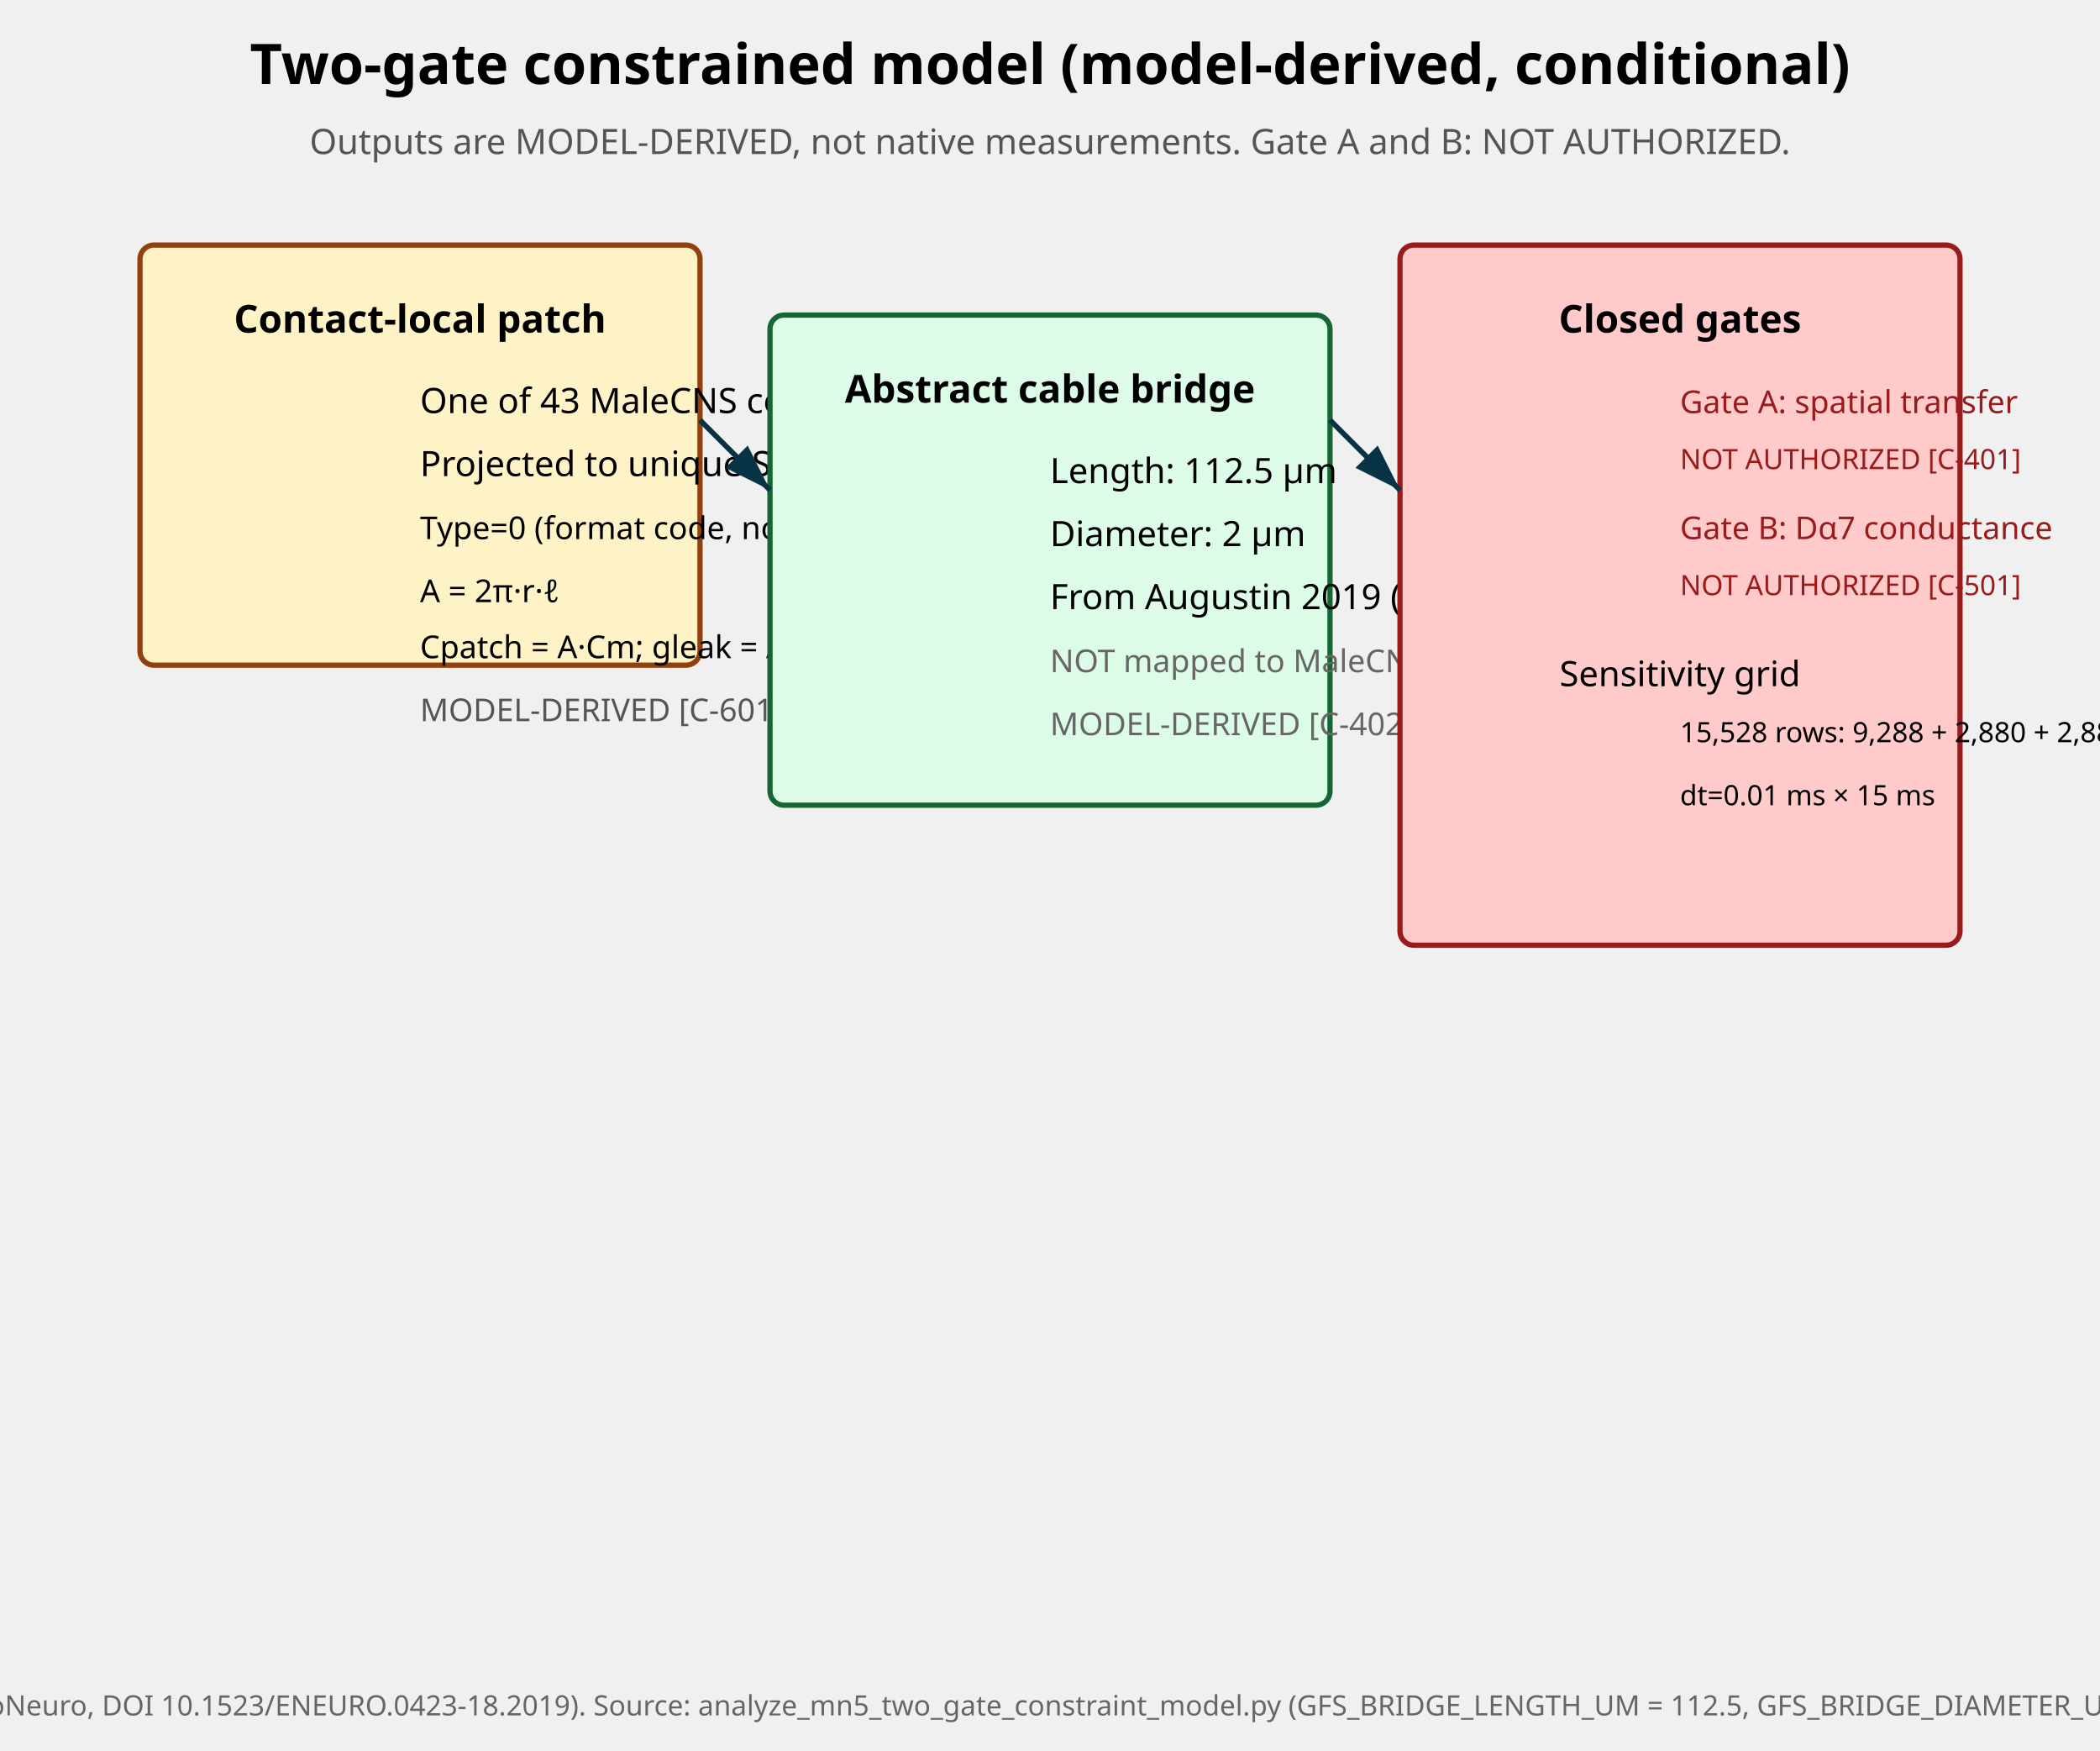
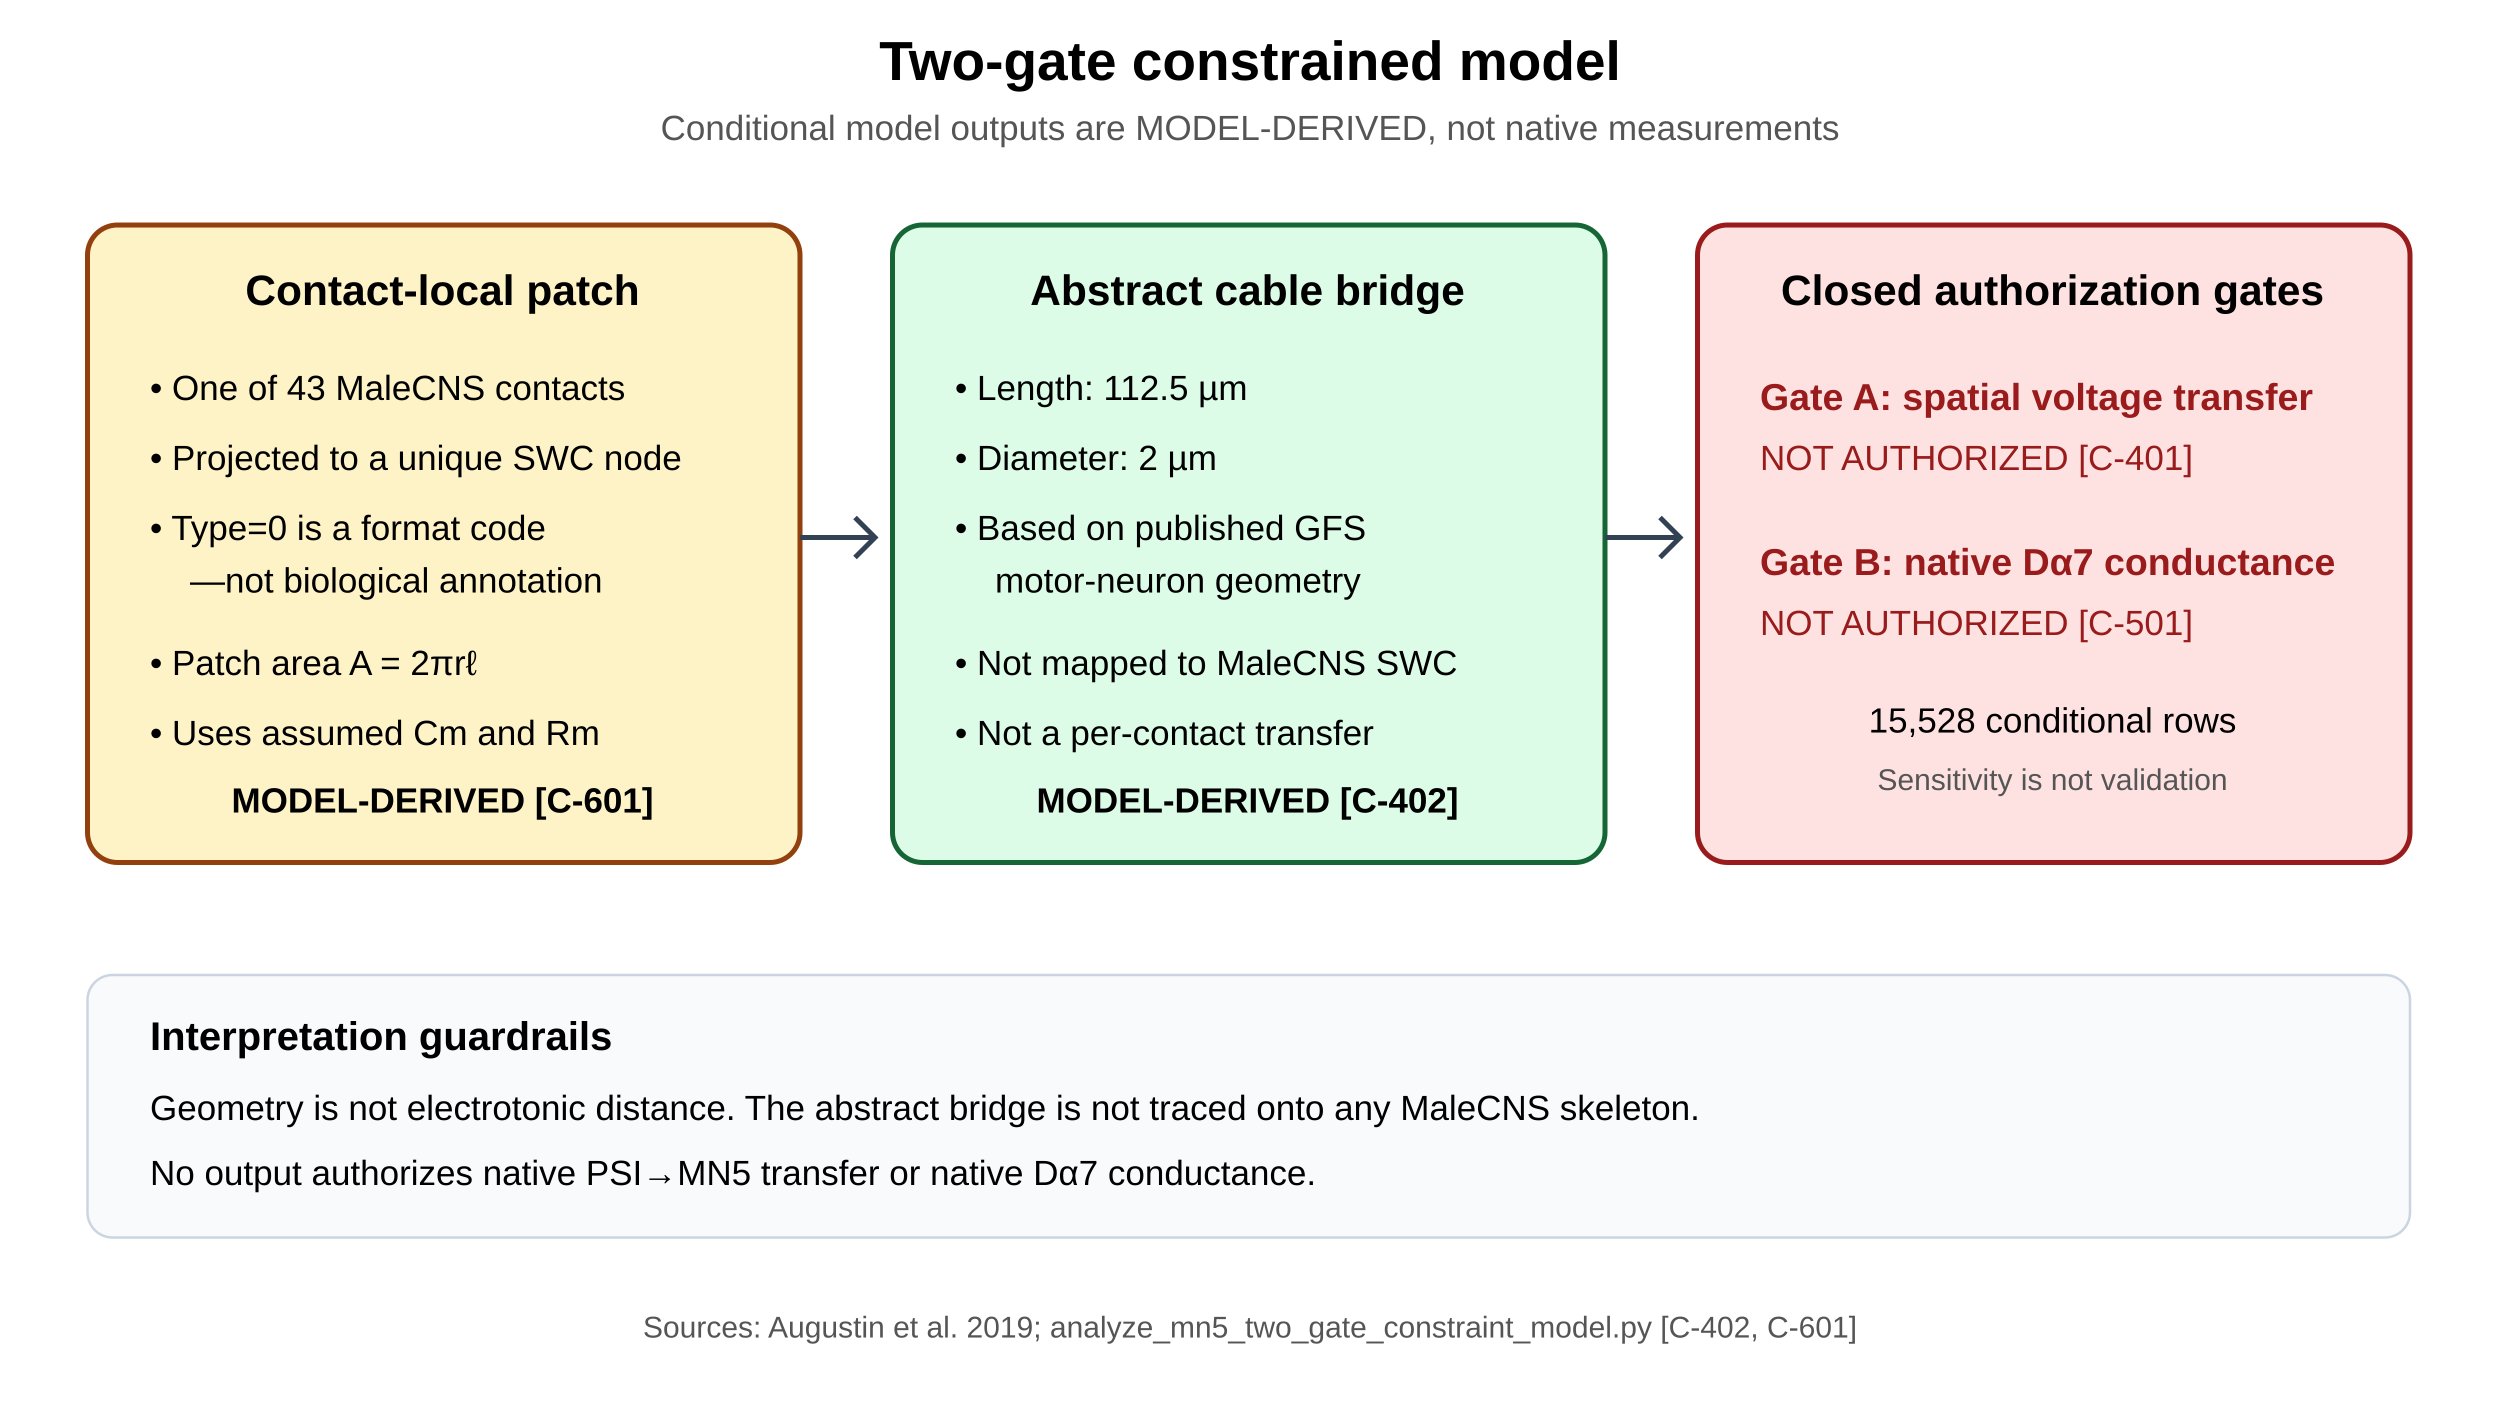
- <svg xmlns="http://www.w3.org/2000/svg" viewBox="0 0 600 500" width="600" height="500" font-family="sans-serif">
-   <text x="300" y="24" text-anchor="middle" font-size="16" font-weight="bold">
-     Two-gate constrained model (model-derived, conditional)
-   </text>
-   <text x="300" y="44" text-anchor="middle" font-size="10" fill="#555">
-     Outputs are MODEL-DERIVED, not native measurements. Gate A and B: NOT AUTHORIZED.
-   </text>
-   <rect x="40" y="70" width="160" height="120" rx="4" fill="#fef3c7" stroke="#92400e" stroke-width="1.5" />
-   <text x="120" y="95" text-anchor="middle" font-size="11" font-weight="bold">Contact-local patch</text>
-   <text x="120" y="118" font-size="10">One of 43 MaleCNS contacts</text>
-   <text x="120" y="136" font-size="10">Projected to unique SWC node</text>
-   <text x="120" y="154" font-size="9">Type=0 (format code, not biology) [C-203]</text>
-   <text x="120" y="172" font-size="9">A = 2π·r·ℓ</text>
-   <text x="120" y="188" font-size="9">Cpatch = A·Cm; gleak = A/Rm</text>
-   <text x="120" y="206" font-size="9" fill="#555">MODEL-DERIVED [C-601]</text>
-   <rect x="220" y="90" width="160" height="140" rx="4" fill="#dcfce8" stroke="#166534" stroke-width="1.5" />
-   <text x="300" y="115" text-anchor="middle" font-size="11" font-weight="bold">Abstract cable bridge</text>
-   <text x="300" y="138" font-size="10">Length: 112.5 µm</text>
-   <text x="300" y="156" font-size="10">Diameter: 2 µm</text>
-   <text x="300" y="174" font-size="10">From Augustin 2019 (GFS)</text>
-   <text x="300" y="192" font-size="9" fill="#666">NOT mapped to MaleCNS SWC [C-201]</text>
-   <text x="300" y="210" font-size="9" fill="#666">MODEL-DERIVED [C-402]</text>
-   <rect x="400" y="70" width="160" height="200" rx="4" fill="#fecaca" stroke="#991b1b" stroke-width="1.5" />
-   <text x="480" y="95" text-anchor="middle" font-size="11" font-weight="bold">Closed gates</text>
-   <text x="480" y="118" font-size="9" fill="#991b1b">Gate A: spatial transfer</text>
-   <text x="480" y="134" font-size="8" fill="#991b1b">NOT AUTHORIZED [C-401]</text>
-   <text x="480" y="154" font-size="9" fill="#991b1b">Gate B: Dα7 conductance</text>
-   <text x="480" y="170" font-size="8" fill="#991b1b">NOT AUTHORIZED [C-501]</text>
-   <text x="480" y="196" text-anchor="middle" font-size="10">Sensitivity grid</text>
-   <text x="480" y="212" font-size="8">15,528 rows: 9,288 + 2,880 + 2,880 + 480</text>
-   <text x="480" y="230" font-size="8">dt=0.01 ms × 15 ms</text>
-   <defs>
-     <marker id="arrow5" markerWidth="10" markerHeight="10" refX="9" refY="3" orient="auto" markerUnits="strokeWidth">
-       <path d="M0,0 L9,3 L0,6 Z" fill="#083344" />
-     </marker>
-   </defs>
-   <path d="M200,120 L220,140" stroke="#083344" stroke-width="1.5" marker-end="url(#arrow5)" />
-   <path d="M380,120 L400,140" stroke="#083344" stroke-width="1.5" marker-end="url(#arrow5)" />
-   <text x="300" y="490" text-anchor="middle" font-size="8" fill="#666">
-     Bridge geometry from Augustin et al. 2019 (eLife/EuroNeuro, DOI 10.1523/ENEURO.0423-18.2019).
-     Source: analyze_mn5_two_gate_constraint_model.py (GFS_BRIDGE_LENGTH_UM = 112.5,
-     GFS_BRIDGE_DIAMETER_UM = 2.0) [C-402, C-601]. Outputs are MODEL-DERIVED.
-   </text>
+ <svg xmlns="http://www.w3.org/2000/svg" width="1000" height="570" viewBox="0 0 1000 570" font-family="Arial, sans-serif">
+   <rect width="1000" height="570" fill="#fff" />
+   <text x="500" y="32" text-anchor="middle" font-size="22" font-weight="bold">Two-gate constrained model</text>
+   <text x="500" y="56" text-anchor="middle" font-size="14" fill="#555">Conditional model outputs are MODEL-DERIVED, not native measurements</text>
+   <rect x="35" y="90" width="285" height="255" rx="12" fill="#fef3c7" stroke="#92400e" stroke-width="2" />
+   <text x="177" y="122" text-anchor="middle" font-size="17" font-weight="bold">Contact-local patch</text>
+   <text x="60" y="160" font-size="14">• One of 43 MaleCNS contacts</text>
+   <text x="60" y="188" font-size="14">• Projected to a unique SWC node</text>
+   <text x="60" y="216" font-size="14">• Type=0 is a format code</text>
+   <text x="76" y="237" font-size="14">—not biological annotation</text>
+   <text x="60" y="270" font-size="14">• Patch area A = 2πrℓ</text>
+   <text x="60" y="298" font-size="14">• Uses assumed Cm and Rm</text>
+   <text x="177" y="325" text-anchor="middle" font-size="14" font-weight="bold">MODEL-DERIVED [C-601]</text>
+   <rect x="357" y="90" width="285" height="255" rx="12" fill="#dcfce8" stroke="#166534" stroke-width="2" />
+   <text x="499" y="122" text-anchor="middle" font-size="17" font-weight="bold">Abstract cable bridge</text>
+   <text x="382" y="160" font-size="14">• Length: 112.5 µm</text>
+   <text x="382" y="188" font-size="14">• Diameter: 2 µm</text>
+   <text x="382" y="216" font-size="14">• Based on published GFS</text>
+   <text x="398" y="237" font-size="14">motor-neuron geometry</text>
+   <text x="382" y="270" font-size="14">• Not mapped to MaleCNS SWC</text>
+   <text x="382" y="298" font-size="14">• Not a per-contact transfer</text>
+   <text x="499" y="325" text-anchor="middle" font-size="14" font-weight="bold">MODEL-DERIVED [C-402]</text>
+   <rect x="679" y="90" width="285" height="255" rx="12" fill="#fee2e2" stroke="#991b1b" stroke-width="2" />
+   <text x="821" y="122" text-anchor="middle" font-size="17" font-weight="bold">Closed authorization gates</text>
+   <text x="704" y="164" font-size="15" font-weight="bold" fill="#991b1b">Gate A: spatial voltage transfer</text>
+   <text x="704" y="188" font-size="14" fill="#991b1b">NOT AUTHORIZED [C-401]</text>
+   <text x="704" y="230" font-size="15" font-weight="bold" fill="#991b1b">Gate B: native Dα7 conductance</text>
+   <text x="704" y="254" font-size="14" fill="#991b1b">NOT AUTHORIZED [C-501]</text>
+   <text x="821" y="293" text-anchor="middle" font-size="14">15,528 conditional rows</text>
+   <text x="821" y="316" text-anchor="middle" font-size="12" fill="#555">Sensitivity is not validation</text>
+   <path d="M320 215 H350" stroke="#334155" stroke-width="2" />
+   <path d="M342 207 L350 215 L342 223" fill="none" stroke="#334155" stroke-width="2" />
+   <path d="M642 215 H672" stroke="#334155" stroke-width="2" />
+   <path d="M664 207 L672 215 L664 223" fill="none" stroke="#334155" stroke-width="2" />
+   <rect x="35" y="390" width="929" height="105" rx="10" fill="#f8fafc" stroke="#cbd5e1" />
+   <text x="60" y="420" font-size="16" font-weight="bold">Interpretation guardrails</text>
+   <text x="60" y="448" font-size="14">Geometry is not electrotonic distance. The abstract bridge is not traced onto any MaleCNS skeleton.</text>
+   <text x="60" y="474" font-size="14">No output authorizes native PSI→MN5 transfer or native Dα7 conductance.</text>
+   <text x="500" y="535" text-anchor="middle" font-size="12" fill="#555">Sources: Augustin et al. 2019; analyze_mn5_two_gate_constraint_model.py [C-402, C-601]</text>
</svg>
